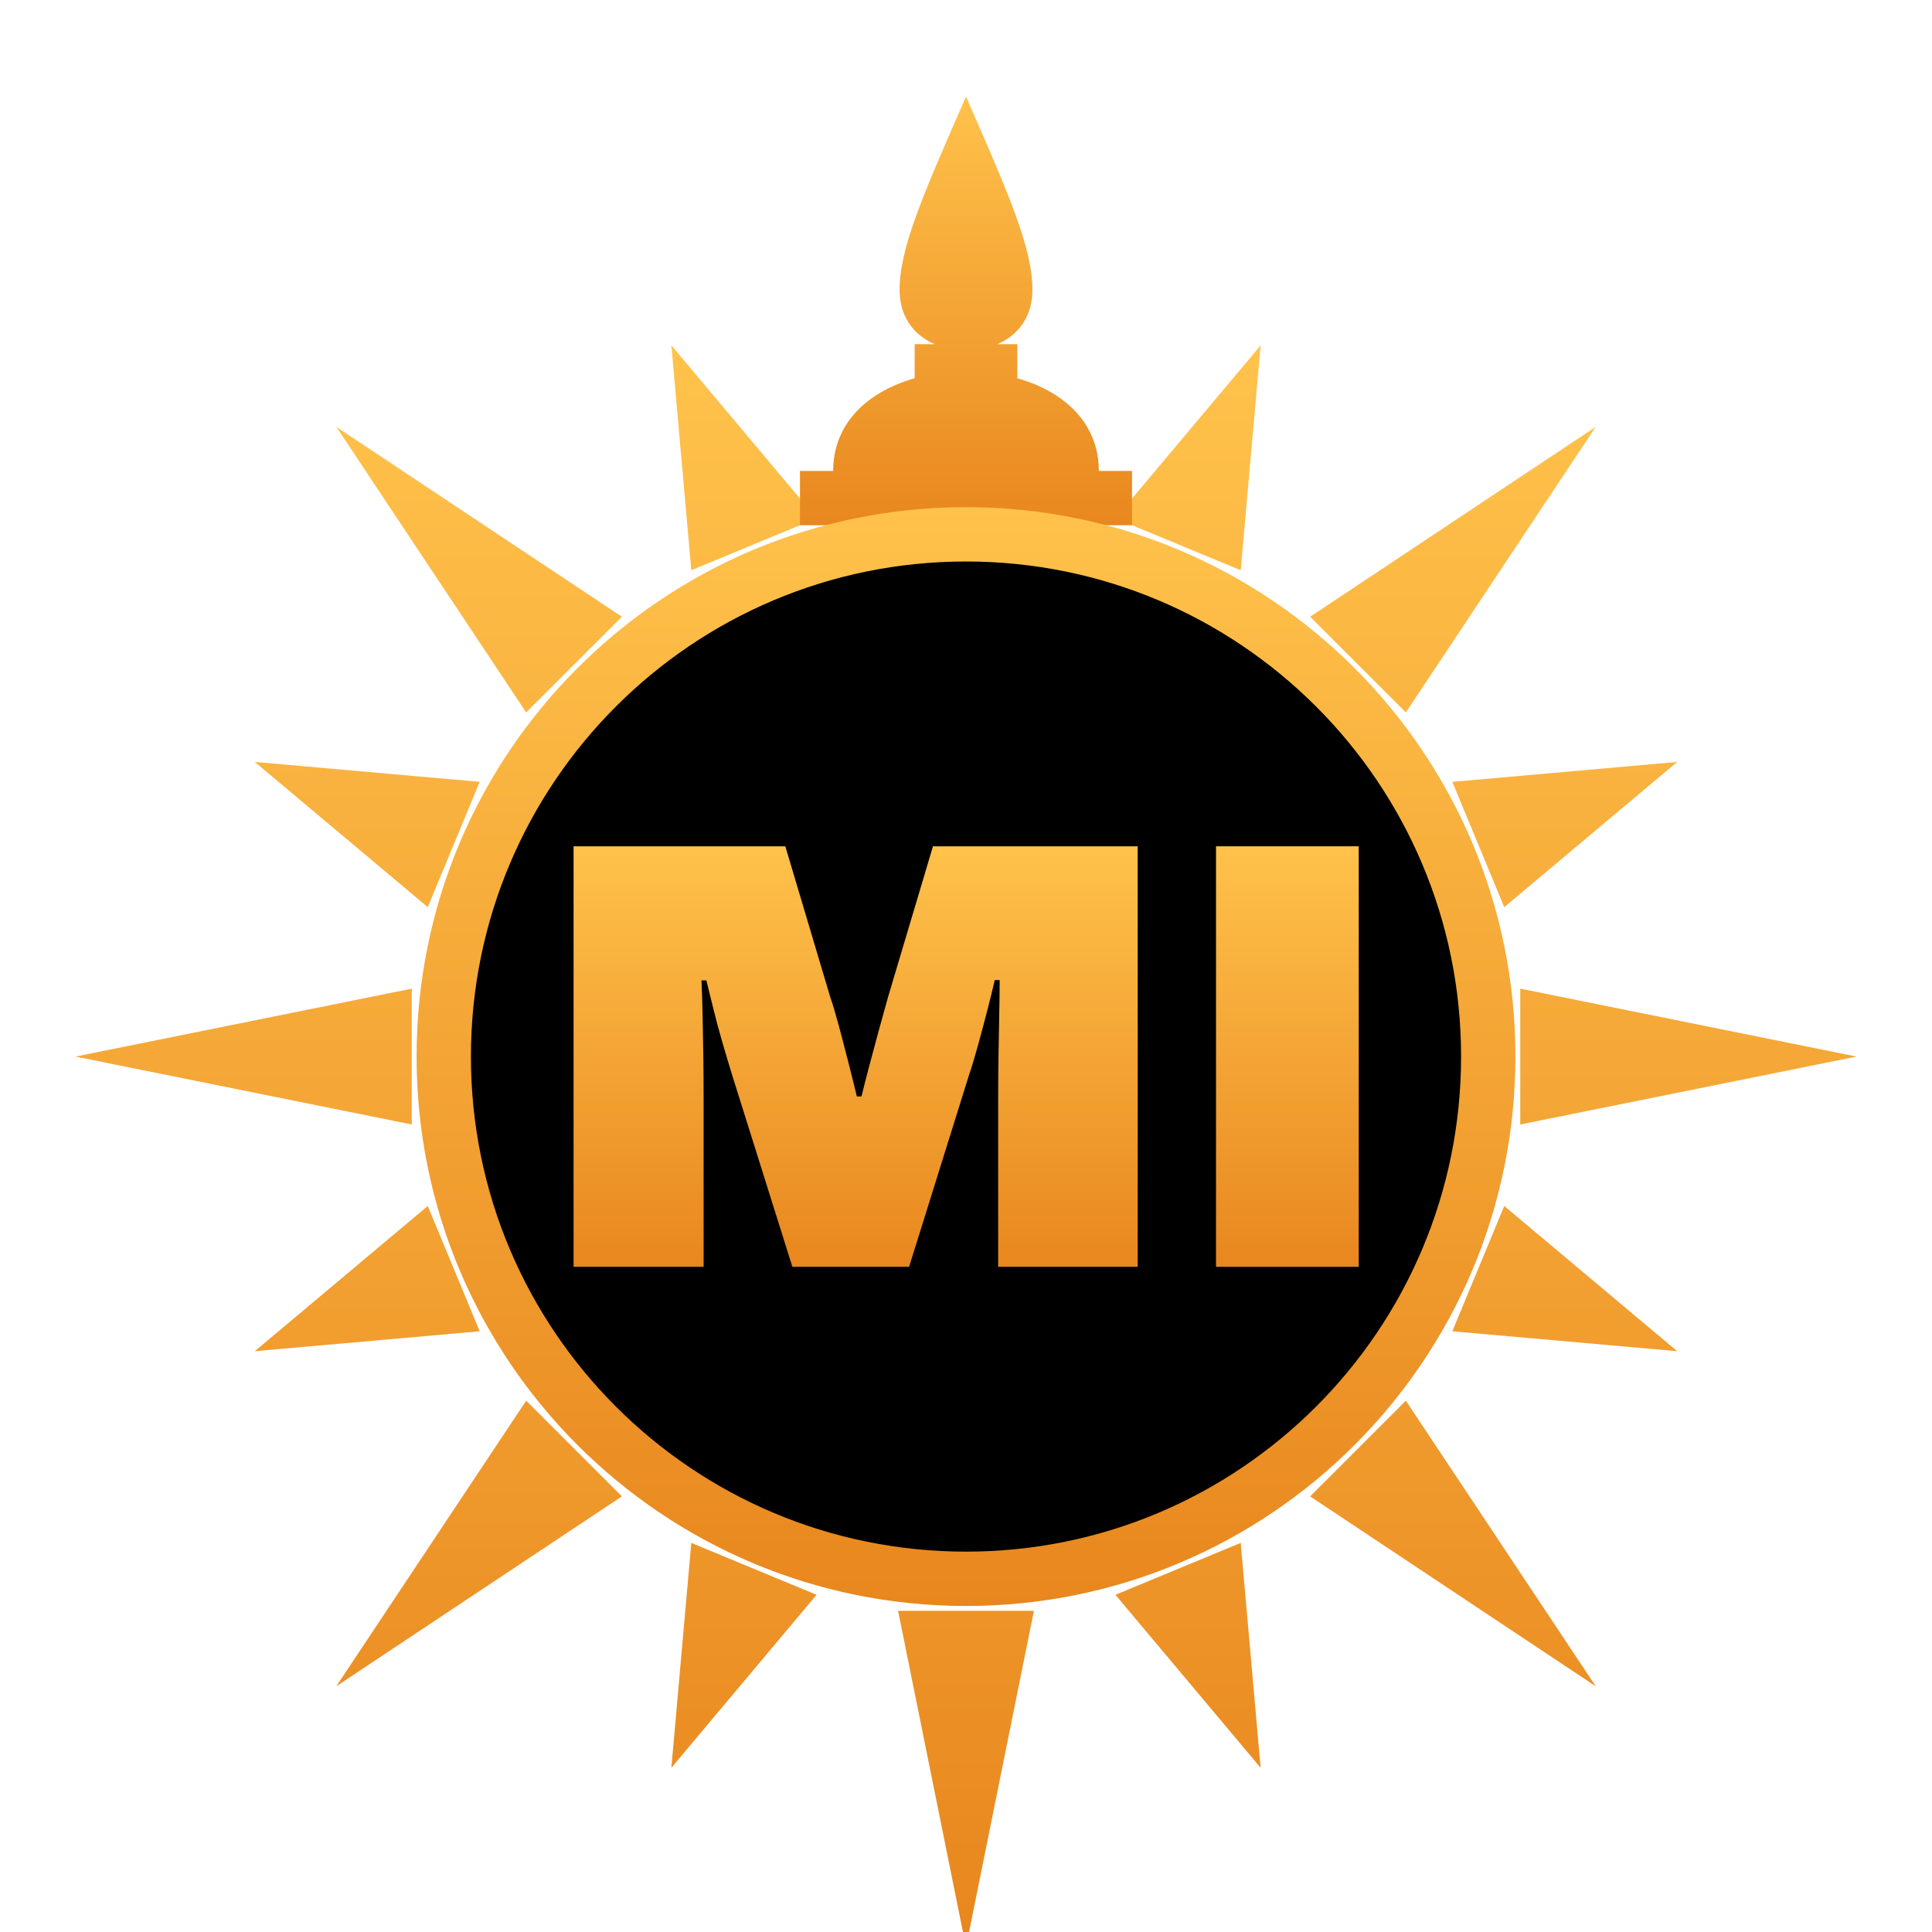
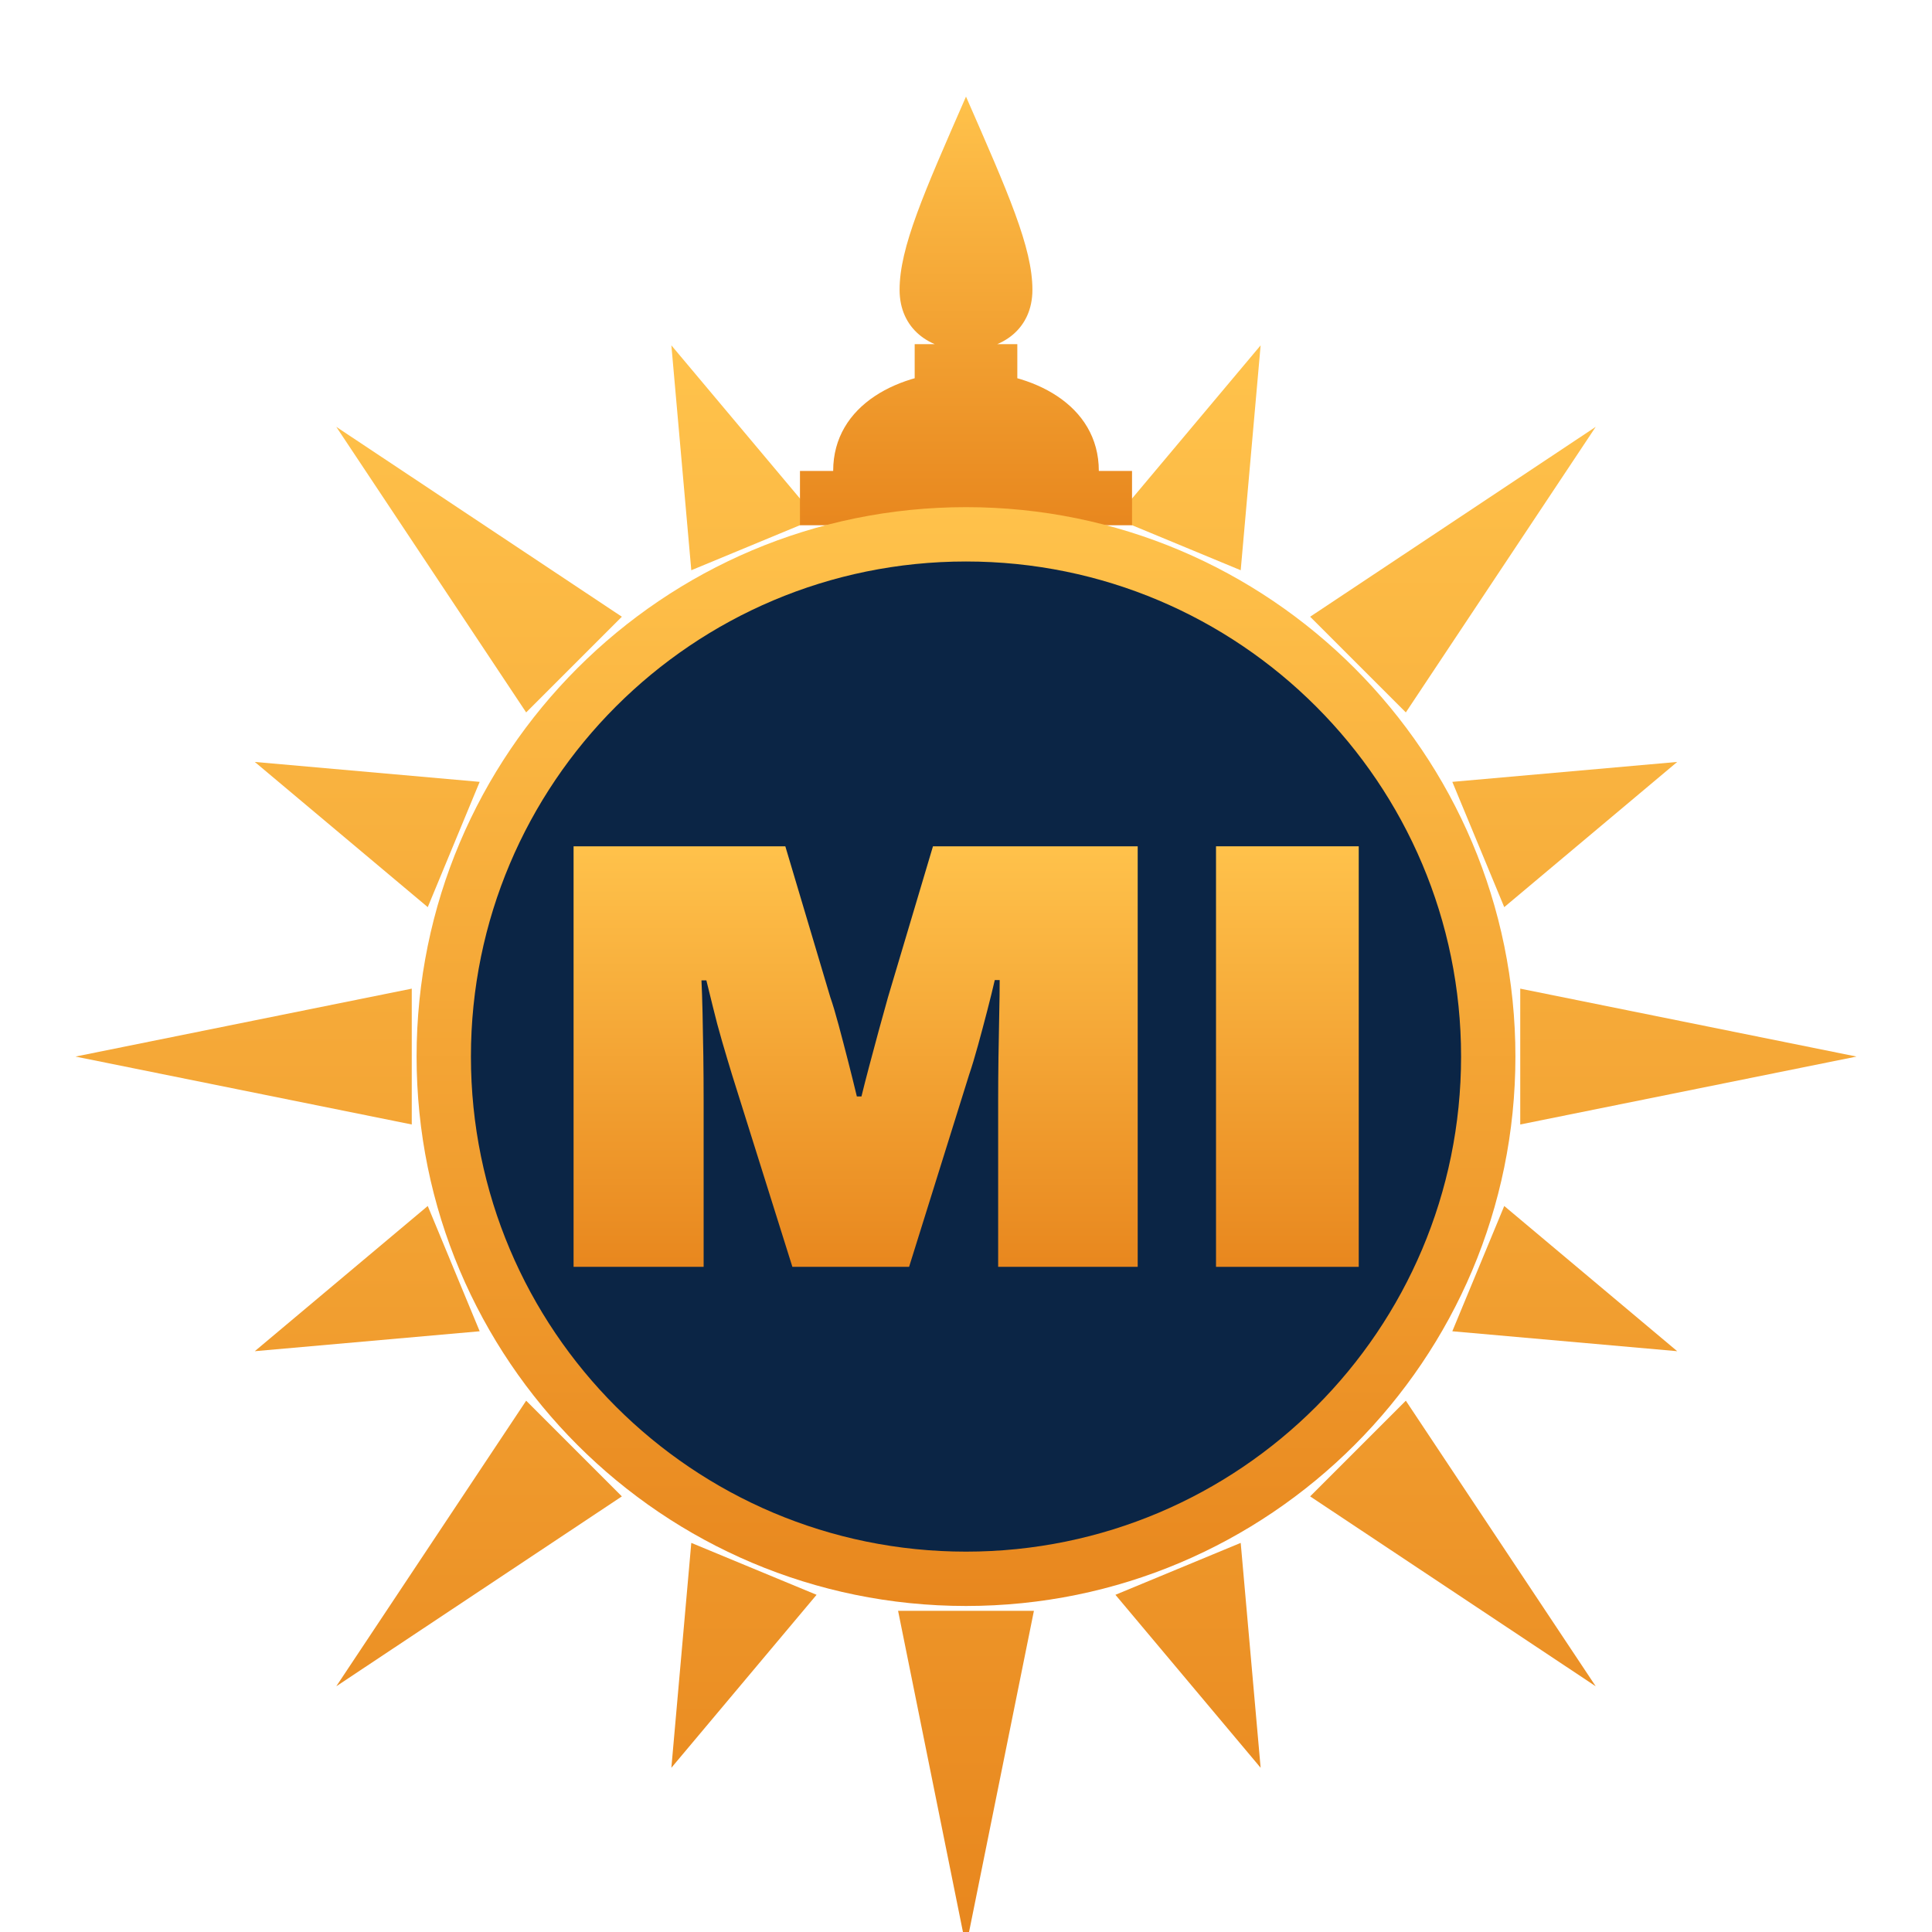
<svg xmlns="http://www.w3.org/2000/svg" viewBox="0 0 64 64">
  <defs>
    <linearGradient id="gold" x1="0" y1="0" x2="0" y2="1">
      <stop offset="0" stop-color="#FFC24B" />
      <stop offset="1" stop-color="#E8871E" />
    </linearGradient>
    <radialGradient id="night" cx=".5" cy=".4" r=".7">
      <stop offset="0" stop-color="#173A6B" />
      <stop offset="1" stop-color="#0B2545" />
    </radialGradient>
  </defs>
  <path fill="url(#gold)" d="M36.95 17.17 L41.76 11.44 L41.10 18.89Z M43.40 20.43 L52.86 14.14 L46.57 23.60Z M48.11 25.90 L55.56 25.24 L49.83 30.05Z M50.36 32.75 L61.50 35.00 L50.36 37.25Z M49.83 39.95 L55.56 44.76 L48.11 44.10Z M46.57 46.40 L52.86 55.86 L43.40 49.57Z M41.10 51.11 L41.76 58.56 L36.95 52.83Z M34.25 53.36 L32.00 64.50 L29.75 53.36Z M27.05 52.83 L22.24 58.56 L22.90 51.11Z M20.60 49.57 L11.14 55.86 L17.43 46.40Z M15.89 44.10 L8.44 44.76 L14.17 39.95Z M13.64 37.25 L2.50 35.00 L13.64 32.75Z M14.17 30.05 L8.44 25.24 L15.89 25.90Z M17.43 23.60 L11.14 14.14 L20.60 20.43Z M22.90 18.89 L22.24 11.44 L27.05 17.17Z" />
  <path fill="url(#gold)" d="M26.5 15.6 H37.5 V17.4 H26.5Z M27.6 15.6 C27.6 11.2 36.4 11.2 36.4 15.6Z M30.3 11.4 H33.7 V12.6 H30.3Z M32 3.2 C33.4 6.4 34.2 8.2 34.2 9.6 C34.2 10.9 33.2 11.6 32 11.6 C30.8 11.6 29.8 10.9 29.8 9.6 C29.8 8.2 30.6 6.4 32 3.2Z" />
  <circle cx="32" cy="35" r="18.2" fill="url(#gold)" />
-   <circle cx="32" cy="35" r="16.4" fill="#000" />
+   <circle cx="32" cy="35" r="16.4" fill="#0B2545" />
  <g transform="translate(17.502 41.966) scale(0.020249)">
    <path fill="url(#gold)" d="M74 0V-688H420.398L493.958 -441.2Q499.878 -424.36 507.618 -395.56Q515.358 -366.76 523.378 -335.36Q531.398 -303.96 537.438 -278.76H544.958Q549.958 -299.32 557.458 -327.66Q564.958 -356.0 573.198 -386.32Q581.438 -416.64 588.398 -441.2L661.958 -688.0H996.876V0.0H768.597V-272.959Q768.597 -305.759 769.097 -342.26Q769.597 -378.76 770.337 -412.44Q771.077 -446.12 771.077 -469.2H763.077Q758.157 -447.76 750.737 -419.08Q743.317 -390.4 735.637 -362.46Q727.957 -334.521 720.997 -314.041L622.877 0.0H431.958L333.319 -314.041Q325.439 -339.8 317.019 -368.7Q308.599 -397.6 302.159 -424.36Q295.719 -451.12 291.239 -468.68H283.239Q284.239 -448.0 284.999 -415.52Q285.759 -383.04 286.259 -346.079Q286.759 -309.119 286.759 -272.959V0.0Z" />
    <path fill="url(#gold)" d="M1125 0V-688H1358.479V0.0Z" />
  </g>
</svg>
